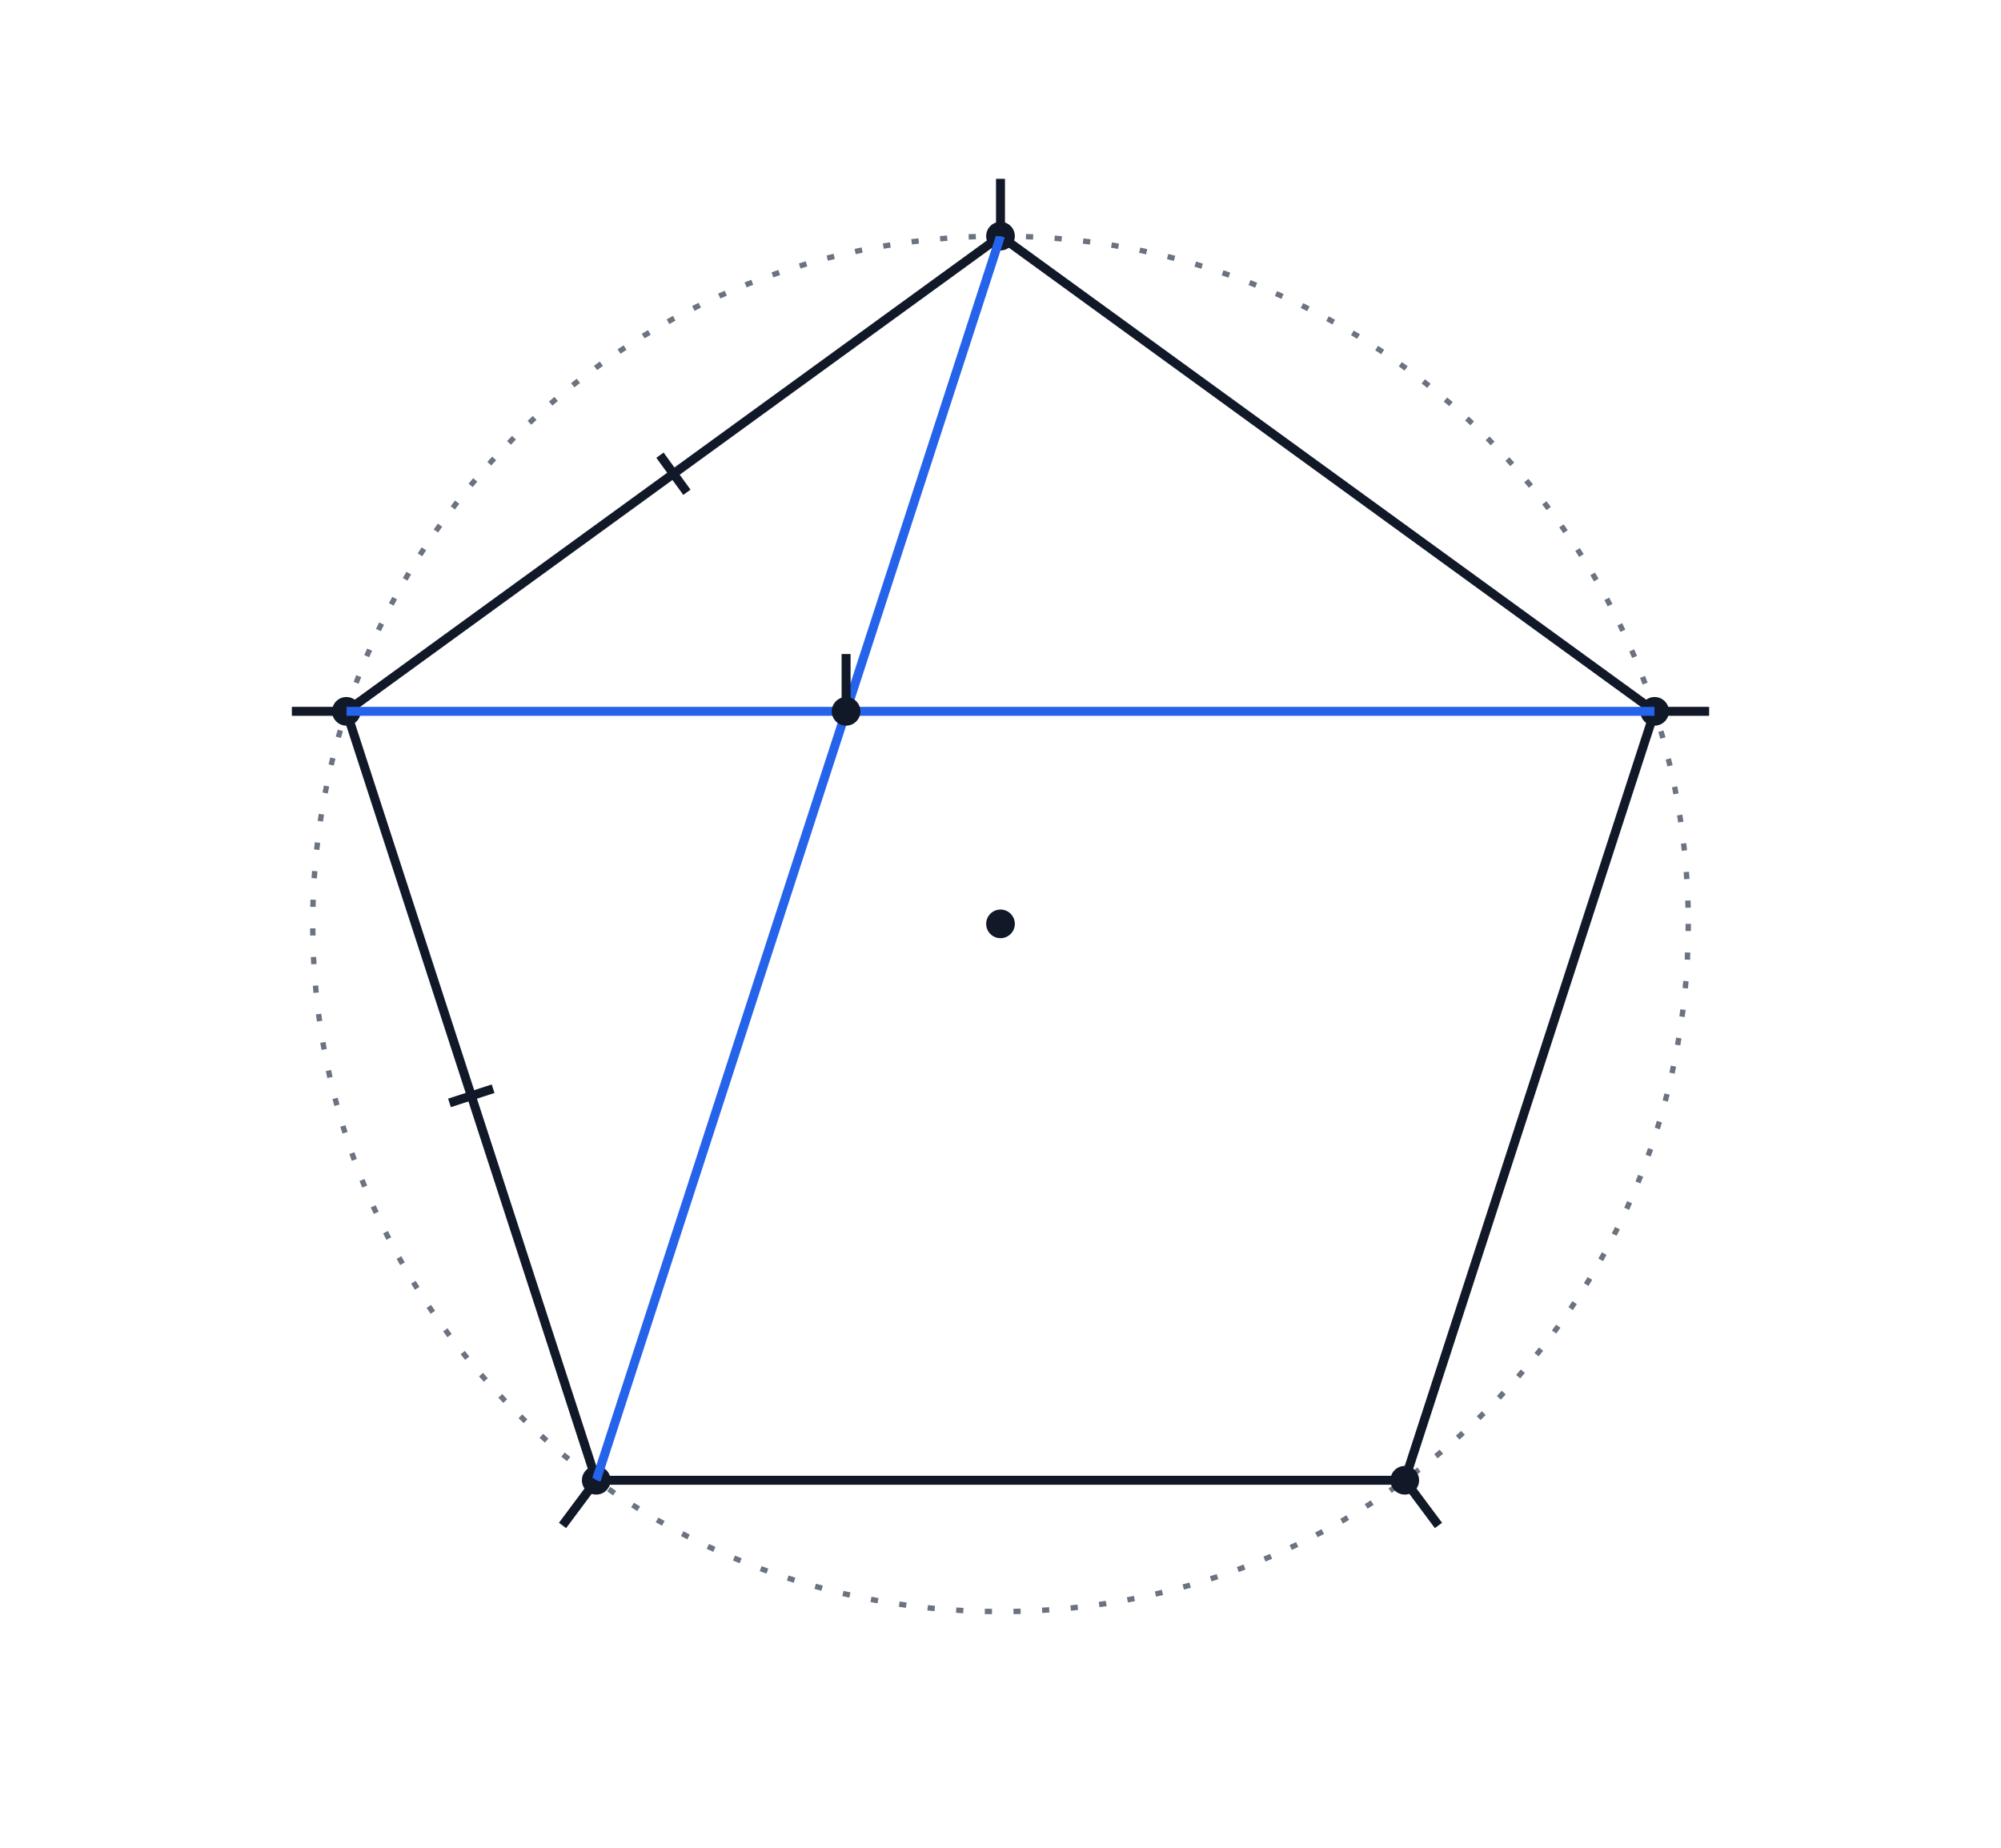
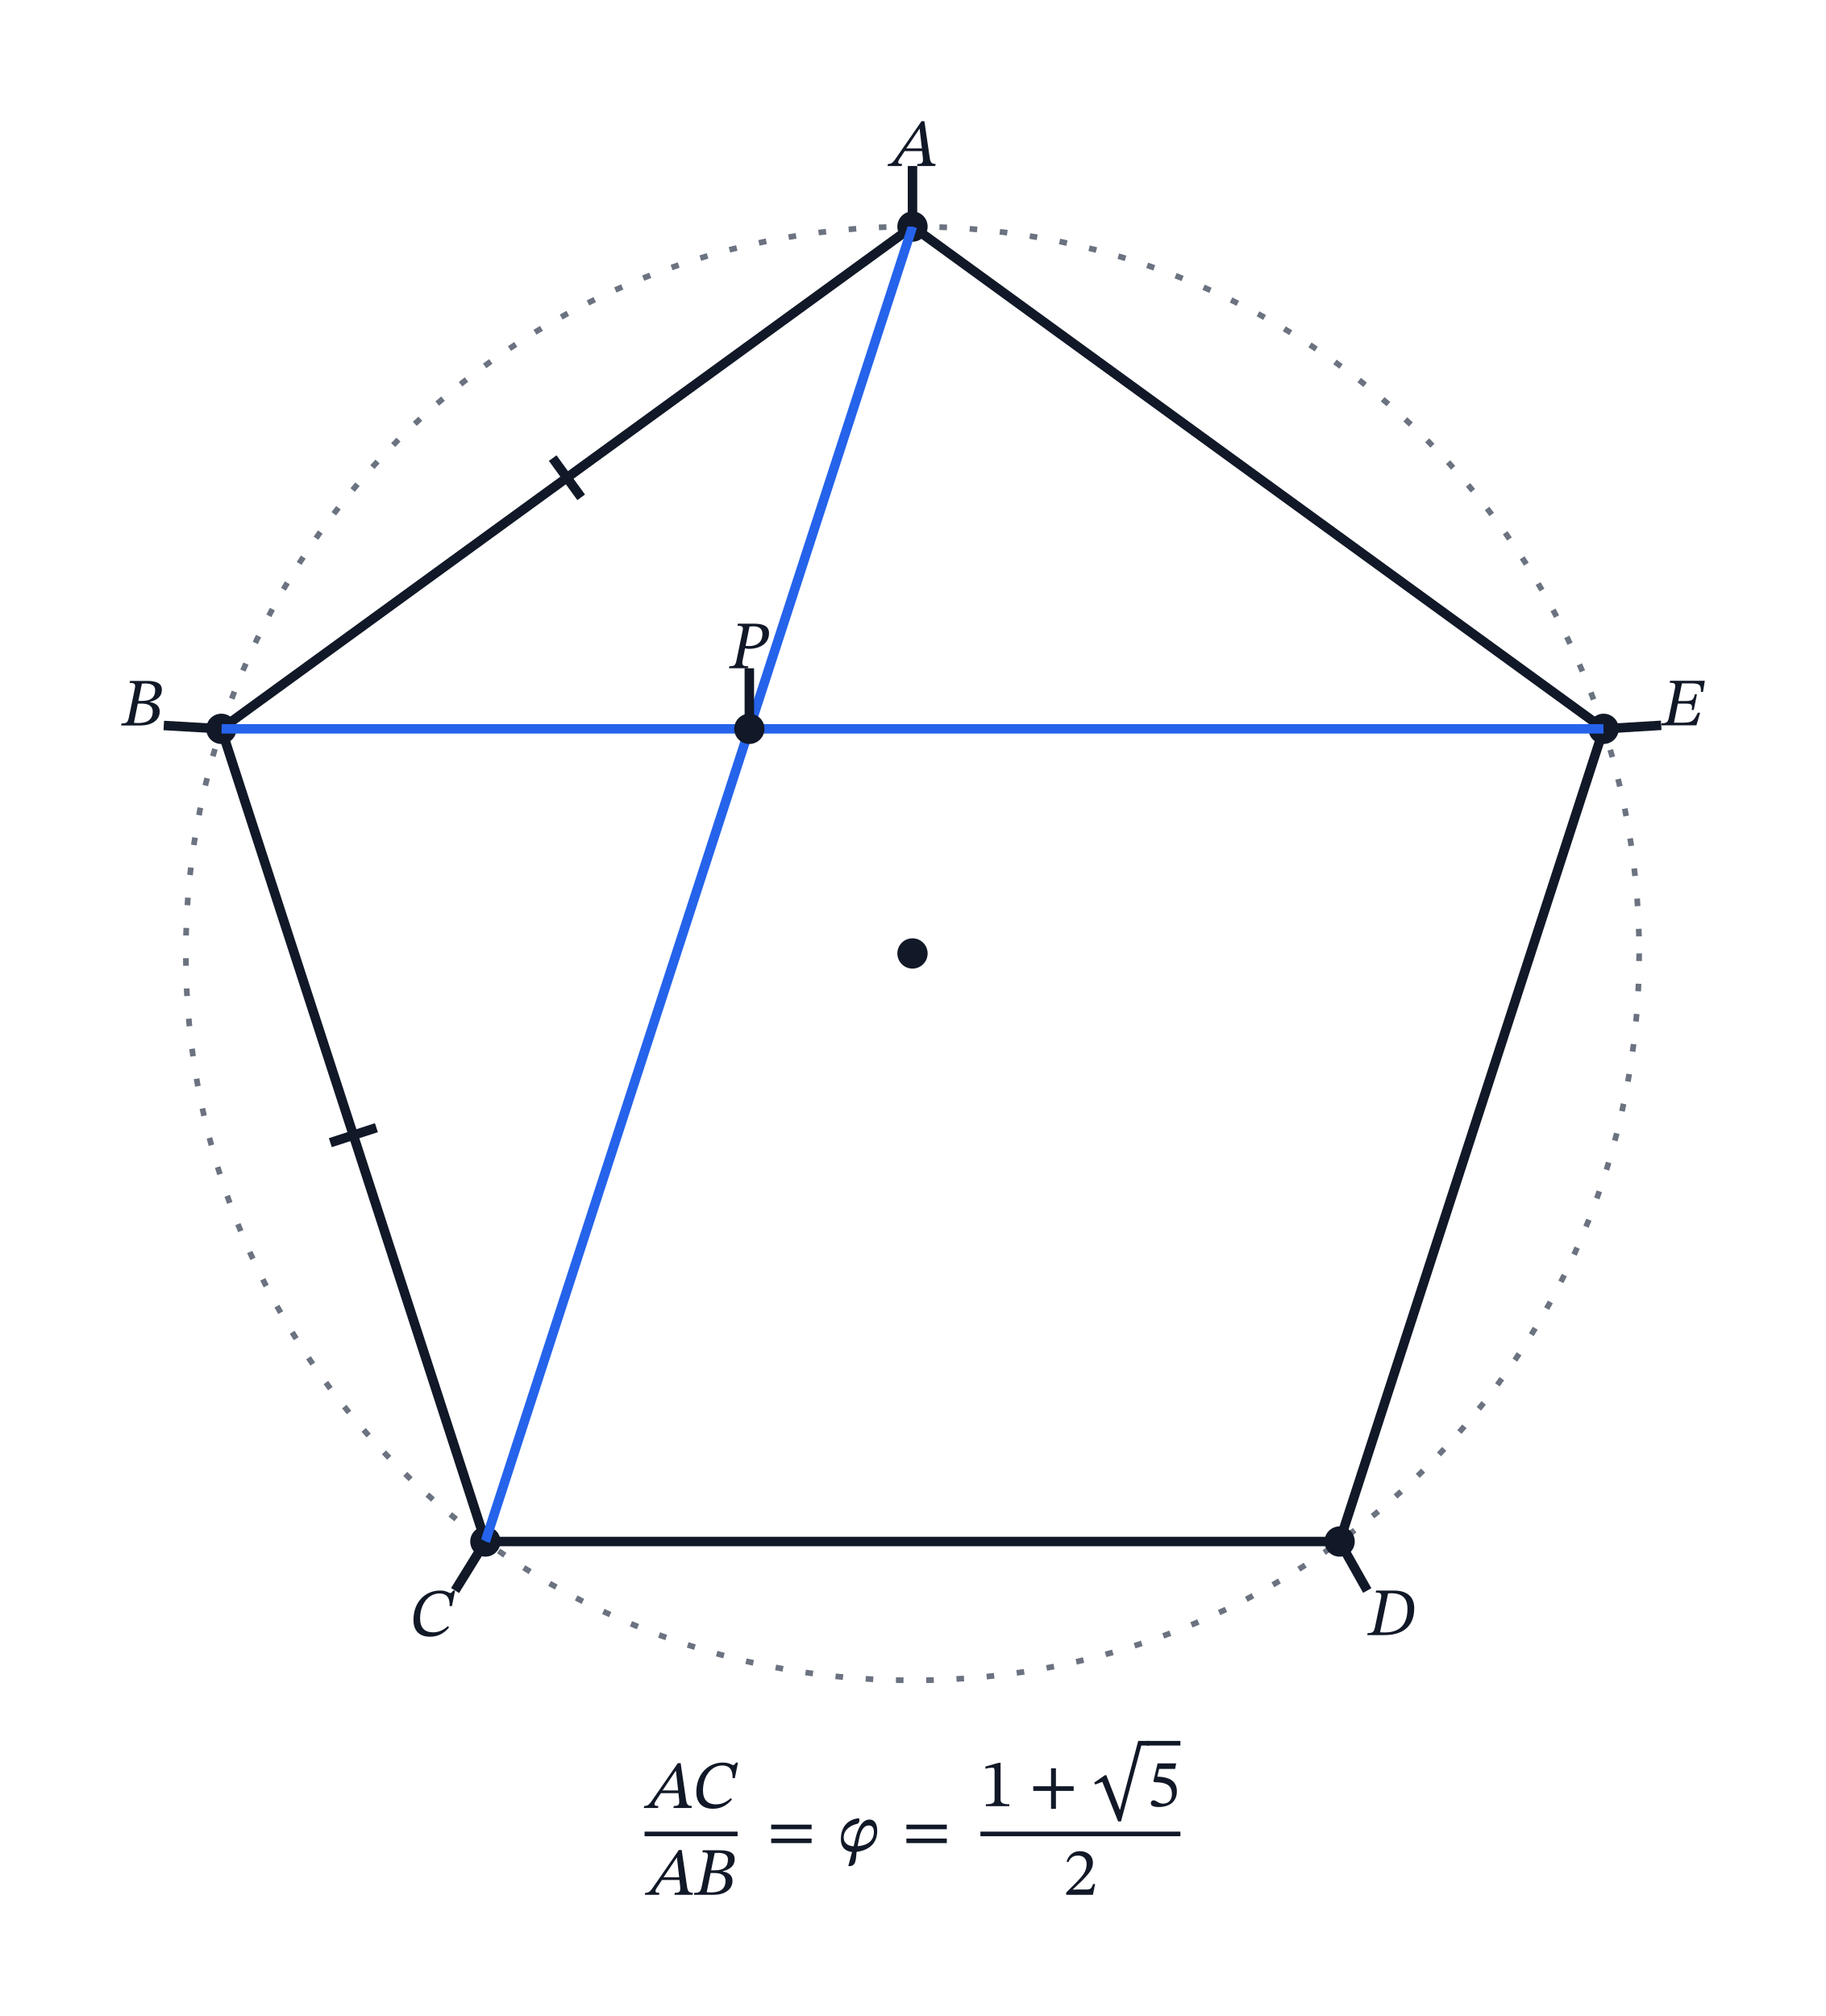
- <svg xmlns="http://www.w3.org/2000/svg" width="279.296" height="257.92" viewBox="0 0 279.296 257.92">
+ <svg xmlns="http://www.w3.org/2000/svg" width="241.217" height="266.253" viewBox="0 0 241.217 266.253">
  <g id="circ" data-source-start="240" data-source-end="244" opacity="1">
-     <circle cx="139.648" cy="128.96" r="96" fill="none" stroke="#6B7280" stroke-width="0.75" stroke-linecap="butt" stroke-linejoin="miter" stroke-dasharray="1 3" />
+     <circle cx="120.546" cy="125.923" r="96" fill="none" stroke="#6B7280" stroke-width="0.75" stroke-linecap="butt" stroke-linejoin="miter" stroke-dasharray="1 3" />
  </g>
  <g id="O" data-source-start="280" data-source-end="281" opacity="1">
-     <circle cx="139.648" cy="128.96" r="2" fill="#111827" stroke="none" />
+     <circle cx="120.546" cy="125.923" r="2" fill="#111827" stroke="none" />
  </g>
  <g id="A" data-source-start="302" data-source-end="303" opacity="1">
-     <circle cx="139.648" cy="32.96" r="2" fill="#111827" stroke="none" />
+     <circle cx="120.546" cy="29.923" r="2" fill="#111827" stroke="none" />
  </g>
  <g id="B" data-source-start="328" data-source-end="329" opacity="1">
-     <circle cx="48.347" cy="99.294" r="2" fill="#111827" stroke="none" />
+     <circle cx="29.244" cy="96.257" r="2" fill="#111827" stroke="none" />
  </g>
  <g id="C" data-source-start="358" data-source-end="359" opacity="1">
-     <circle cx="83.221" cy="206.626" r="2" fill="#111827" stroke="none" />
+     <circle cx="64.118" cy="203.588" r="2" fill="#111827" stroke="none" />
  </g>
  <g id="D" data-source-start="389" data-source-end="390" opacity="1">
-     <circle cx="196.075" cy="206.626" r="2" fill="#111827" stroke="none" />
+     <circle cx="176.973" cy="203.588" r="2" fill="#111827" stroke="none" />
  </g>
  <g id="E" data-source-start="420" data-source-end="421" opacity="1">
-     <circle cx="230.949" cy="99.294" r="2" fill="#111827" stroke="none" />
+     <circle cx="211.847" cy="96.257" r="2" fill="#111827" stroke="none" />
  </g>
  <g id="pent" data-source-start="454" data-source-end="458" opacity="1">
-     <path d="M 139.648 32.96 L 48.347 99.294 L 83.221 206.626 L 196.075 206.626 L 230.949 99.294 Z" fill="none" stroke="#111827" stroke-width="1.25" stroke-linecap="butt" stroke-linejoin="miter" />
+     <path d="M 120.546 29.923 L 29.244 96.257 L 64.118 203.588 L 176.973 203.588 L 211.847 96.257 Z" fill="none" stroke="#111827" stroke-width="1.25" stroke-linecap="butt" stroke-linejoin="miter" />
  </g>
  <g id="d1" data-source-start="493" data-source-end="495" opacity="1">
-     <path d="M 139.648 32.96 L 83.221 206.626" fill="none" stroke="#2563EB" stroke-width="1.25" stroke-linecap="butt" stroke-linejoin="miter" />
+     <path d="M 120.546 29.923 L 64.118 203.588" fill="none" stroke="#2563EB" stroke-width="1.25" stroke-linecap="butt" stroke-linejoin="miter" />
  </g>
  <g id="d2" data-source-start="530" data-source-end="532" opacity="1">
-     <path d="M 48.347 99.294 L 230.949 99.294" fill="none" stroke="#2563EB" stroke-width="1.25" stroke-linecap="butt" stroke-linejoin="miter" />
+     <path d="M 29.244 96.257 L 211.847 96.257" fill="none" stroke="#2563EB" stroke-width="1.25" stroke-linecap="butt" stroke-linejoin="miter" />
  </g>
  <g id="P" data-source-start="644" data-source-end="645" opacity="1">
-     <circle cx="118.095" cy="99.294" r="2" fill="#111827" stroke="none" />
+     <circle cx="98.992" cy="96.257" r="2" fill="#111827" stroke="none" />
  </g>
  <g id="t1" data-source-start="692" data-source-end="694" opacity="1">
-     <path d="M 92.116 63.538 L 95.878 68.716" fill="none" stroke="#111827" stroke-width="1.25" stroke-linecap="butt" stroke-linejoin="miter" />
+     <path d="M 73.014 60.501 L 76.776 65.679" fill="none" stroke="#111827" stroke-width="1.25" stroke-linecap="butt" stroke-linejoin="miter" />
  </g>
  <g id="t2" data-source-start="721" data-source-end="723" opacity="1">
-     <path d="M 62.74 153.949 L 68.827 151.971" fill="none" stroke="#111827" stroke-width="1.25" stroke-linecap="butt" stroke-linejoin="miter" />
+     <path d="M 43.638 150.911 L 49.725 148.934" fill="none" stroke="#111827" stroke-width="1.25" stroke-linecap="butt" stroke-linejoin="miter" />
  </g>
  <g id="lA" data-source-start="814" data-source-end="816" opacity="1">
-     <path d="M 139.648 32.96 L 139.648 24.96" fill="none" stroke="#111827" stroke-width="1.25" stroke-linecap="butt" stroke-linejoin="miter" />
+     <path d="M 120.546 29.923 L 120.546 21.923" fill="none" stroke="#111827" stroke-width="1.25" stroke-linecap="butt" stroke-linejoin="miter" />
+     <path d="M 123.552 21.923 L 123.606 21.654 C 123.068 21.654 122.916 21.457 122.826 20.856 L 122.118 16 L 121.742 16 L 118.642 20.489 C 117.97 21.51 117.799 21.654 117.307 21.654 L 117.244 21.923 L 119.117 21.923 L 119.179 21.654 C 118.785 21.654 118.66 21.6 118.66 21.412 C 118.66 21.242 118.767 21.089 118.884 20.91 L 119.511 19.96 L 121.823 19.96 L 121.912 20.767 C 121.921 20.874 121.93 21 121.93 21.143 C 121.93 21.591 121.652 21.654 121.213 21.654 L 121.159 21.923 Z M 121.787 19.602 L 119.726 19.602 L 121.464 17.012 L 121.491 17.012 Z" fill="#111827" stroke="none" />
  </g>
  <g id="lB" data-source-start="839" data-source-end="841" opacity="1">
-     <path d="M 48.347 99.294 L 40.738 99.294" fill="none" stroke="#111827" stroke-width="1.25" stroke-linecap="butt" stroke-linejoin="miter" />
+     <path d="M 29.244 96.257 L 21.636 95.813" fill="none" stroke="#111827" stroke-width="1.25" stroke-linecap="butt" stroke-linejoin="miter" />
+     <path d="M 19.817 92.686 C 20.668 92.488 21.385 92.049 21.385 91.082 C 21.385 90.437 20.955 89.926 19.441 89.926 L 17.174 89.926 L 17.12 90.195 C 17.783 90.195 17.953 90.293 17.801 91.01 L 17.039 94.693 C 16.887 95.436 16.735 95.544 16.054 95.544 L 16 95.813 L 18.58 95.813 C 19.987 95.813 21.098 95.158 21.098 93.958 C 21.098 93.205 20.516 92.829 19.817 92.73 Z M 18.276 92.569 L 18.742 90.293 C 18.93 90.275 19.011 90.266 19.19 90.266 C 20.193 90.266 20.498 90.661 20.498 91.144 C 20.498 92.031 20.032 92.569 18.796 92.569 Z M 18.204 92.927 L 18.733 92.927 C 19.485 92.927 20.175 93.16 20.175 93.985 C 20.175 95.311 19.055 95.49 18.24 95.49 C 18.016 95.49 17.9 95.481 17.693 95.463 Z" fill="#111827" stroke="none" />
  </g>
  <g id="lC" data-source-start="864" data-source-end="866" opacity="1">
-     <path d="M 83.221 206.626 L 78.518 212.934" fill="none" stroke="#111827" stroke-width="1.25" stroke-linecap="butt" stroke-linejoin="miter" />
+     <path d="M 64.118 203.588 L 60.12 210.06" fill="none" stroke="#111827" stroke-width="1.25" stroke-linecap="butt" stroke-linejoin="miter" />
+     <path d="M 59.162 214.764 C 58.561 215.311 57.934 215.58 57.235 215.58 C 56.053 215.58 55.497 214.944 55.497 213.743 C 55.497 211.772 56.662 210.446 58.042 210.446 C 58.929 210.446 59.448 210.929 59.404 212.121 L 59.699 212.121 L 60.12 210.069 L 59.861 210.069 C 59.717 210.266 59.628 210.392 59.484 210.392 C 59.26 210.392 59.027 210.06 58.122 210.06 C 56.303 210.06 54.619 211.449 54.619 213.967 C 54.619 215.15 55.192 216.162 56.814 216.162 C 57.943 216.162 58.714 215.651 59.323 214.935 Z" fill="#111827" stroke="none" />
  </g>
  <g id="lD" data-source-start="889" data-source-end="891" opacity="1">
-     <path d="M 196.075 206.626 L 200.778 212.934" fill="none" stroke="#111827" stroke-width="1.25" stroke-linecap="butt" stroke-linejoin="miter" />
+     <path d="M 176.973 203.588 L 180.62 210.06" fill="none" stroke="#111827" stroke-width="1.25" stroke-linecap="butt" stroke-linejoin="miter" />
+     <path d="M 181.793 210.06 L 181.74 210.329 C 182.385 210.329 182.564 210.428 182.439 211.082 L 181.659 214.836 C 181.516 215.562 181.354 215.678 180.673 215.678 L 180.62 215.947 L 182.895 215.947 C 185.18 215.947 186.829 214.917 186.829 212.381 C 186.829 210.983 185.987 210.06 184.123 210.06 Z M 183.37 210.446 C 183.532 210.428 183.612 210.419 183.765 210.419 C 185.53 210.419 185.933 211.368 185.933 212.462 C 185.933 214.675 184.822 215.598 182.895 215.598 C 182.662 215.598 182.483 215.598 182.313 215.571 Z" fill="#111827" stroke="none" />
  </g>
  <g id="lE" data-source-start="914" data-source-end="916" opacity="1">
-     <path d="M 230.949 99.294 L 238.558 99.294" fill="none" stroke="#111827" stroke-width="1.25" stroke-linecap="butt" stroke-linejoin="miter" />
+     <path d="M 211.847 96.257 L 219.456 95.792" fill="none" stroke="#111827" stroke-width="1.25" stroke-linecap="butt" stroke-linejoin="miter" />
+     <path d="M 224.59 94.126 L 224.303 94.126 C 223.73 95.21 223.604 95.452 222.224 95.443 L 221.14 95.443 L 221.651 92.925 L 222.636 92.925 C 223.461 92.925 223.622 93.024 223.479 93.767 L 223.756 93.767 L 224.178 91.688 L 223.891 91.688 C 223.747 92.414 223.532 92.584 222.708 92.584 L 221.714 92.584 L 222.197 90.255 L 223.443 90.255 C 224.545 90.255 224.742 90.479 224.697 91.375 L 224.975 91.375 L 225.217 89.905 L 220.629 89.905 L 220.576 90.174 C 221.31 90.174 221.4 90.318 221.257 90.999 L 220.468 94.789 C 220.343 95.416 220.128 95.523 219.509 95.523 L 219.456 95.792 L 224.106 95.792 Z" fill="#111827" stroke="none" />
  </g>
  <g id="lP" data-source-start="939" data-source-end="941" opacity="1">
-     <path d="M 118.095 99.294 L 118.095 91.294" fill="none" stroke="#111827" stroke-width="1.25" stroke-linecap="butt" stroke-linejoin="miter" />
+     <path d="M 98.992 96.257 L 98.992 88.257" fill="none" stroke="#111827" stroke-width="1.25" stroke-linecap="butt" stroke-linejoin="miter" />
+     <path d="M 97.478 82.37 L 97.424 82.639 C 98.025 82.639 98.213 82.738 98.114 83.266 L 97.317 87.119 C 97.173 87.872 97.039 87.988 96.358 87.988 L 96.304 88.257 L 98.795 88.257 L 98.849 87.988 C 98.123 87.988 97.962 87.89 98.114 87.155 L 98.428 85.623 C 98.544 85.659 98.786 85.694 98.965 85.694 C 100.148 85.694 101.591 85.157 101.591 83.607 C 101.591 82.666 100.757 82.37 99.655 82.37 Z M 99.01 82.755 C 99.207 82.738 99.306 82.72 99.494 82.72 C 100.399 82.72 100.722 83.123 100.722 83.714 C 100.722 84.861 99.96 85.327 98.93 85.327 C 98.724 85.327 98.598 85.309 98.5 85.291 Z" fill="#111827" stroke="none" />
+   </g>
+   <g id="phi" data-source-start="982" data-source-end="985" opacity="1">
+     <path d="M 91.355 238.784 L 91.409 238.515 C 90.871 238.515 90.719 238.318 90.629 237.718 L 89.921 232.861 L 89.545 232.861 L 86.445 237.35 C 85.773 238.372 85.603 238.515 85.11 238.515 L 85.047 238.784 L 86.92 238.784 L 86.983 238.515 C 86.588 238.515 86.463 238.461 86.463 238.273 C 86.463 238.103 86.57 237.951 86.687 237.772 L 87.314 236.822 L 89.626 236.822 L 89.715 237.628 C 89.724 237.736 89.733 237.861 89.733 238.004 C 89.733 238.452 89.456 238.515 89.017 238.515 L 88.963 238.784 Z M 89.59 236.463 L 87.529 236.463 L 89.267 233.874 L 89.294 233.874 Z" fill="#111827" stroke="none" />
+     <path d="M 96.534 237.485 C 95.934 238.031 95.306 238.3 94.608 238.3 C 93.425 238.3 92.869 237.664 92.869 236.463 C 92.869 234.492 94.034 233.166 95.414 233.166 C 96.301 233.166 96.821 233.65 96.776 234.842 L 97.072 234.842 L 97.493 232.79 L 97.233 232.79 C 97.089 232.987 97 233.112 96.857 233.112 C 96.633 233.112 96.4 232.781 95.495 232.781 C 93.676 232.781 91.991 234.17 91.991 236.687 C 91.991 237.87 92.565 238.883 94.186 238.883 C 95.315 238.883 96.086 238.372 96.695 237.655 Z" fill="#111827" stroke="none" />
+     <path d="M 85.155 241.902 L 97.439 241.902 L 97.439 242.511 L 85.155 242.511 Z" fill="#111827" stroke="none" />
+     <path d="M 91.489 250.253 L 91.543 249.984 C 91.006 249.984 90.853 249.787 90.764 249.187 L 90.056 244.33 L 89.68 244.33 L 86.579 248.819 C 85.907 249.841 85.737 249.984 85.244 249.984 L 85.182 250.253 L 87.054 250.253 L 87.117 249.984 C 86.723 249.984 86.597 249.93 86.597 249.742 C 86.597 249.572 86.705 249.42 86.821 249.24 L 87.449 248.291 L 89.76 248.291 L 89.85 249.097 C 89.859 249.204 89.868 249.33 89.868 249.473 C 89.868 249.921 89.59 249.984 89.151 249.984 L 89.097 250.253 Z M 89.724 247.932 L 87.664 247.932 L 89.402 245.343 L 89.429 245.343 Z" fill="#111827" stroke="none" />
+     <path d="M 95.486 247.126 C 96.337 246.929 97.054 246.49 97.054 245.522 C 97.054 244.877 96.624 244.366 95.109 244.366 L 92.842 244.366 L 92.789 244.635 C 93.452 244.635 93.622 244.733 93.47 245.45 L 92.708 249.133 C 92.556 249.876 92.403 249.984 91.722 249.984 L 91.669 250.253 L 94.249 250.253 C 95.656 250.253 96.767 249.599 96.767 248.398 C 96.767 247.645 96.185 247.269 95.486 247.171 Z M 93.945 247.009 L 94.41 244.733 C 94.599 244.716 94.679 244.707 94.858 244.707 C 95.862 244.707 96.167 245.101 96.167 245.585 C 96.167 246.472 95.701 247.009 94.464 247.009 Z M 93.873 247.368 L 94.401 247.368 C 95.154 247.368 95.844 247.601 95.844 248.425 C 95.844 249.751 94.724 249.93 93.909 249.93 C 93.685 249.93 93.568 249.921 93.362 249.903 Z" fill="#111827" stroke="none" />
+     <path d="M 107.217 241.588 L 107.217 240.979 L 101.877 240.979 L 101.877 241.588 Z M 107.217 243.416 L 107.217 242.816 L 101.877 242.816 L 101.877 243.416 Z" fill="#111827" stroke="none" />
+     <path d="M 112.775 243.837 C 112.175 243.82 111.458 243.524 111.458 242.664 C 111.458 241.651 112.363 241.069 113.241 240.872 C 113.43 240.818 113.537 240.657 113.537 240.379 C 113.537 240.262 113.501 240.164 113.447 240.128 C 111.664 240.343 111.082 241.642 111.082 242.897 C 111.082 243.918 111.602 244.474 112.56 244.599 L 112.068 246.436 L 112.202 246.463 C 113.098 246.463 113.062 245.567 113.161 244.581 C 114.657 244.375 115.885 243.587 115.885 241.795 C 115.885 240.818 115.49 240.307 114.872 240.307 C 113.931 240.307 113.295 241.427 112.973 242.968 Z M 113.492 242.843 C 113.645 242.028 114.003 241.087 114.765 241.087 C 115.168 241.087 115.446 241.329 115.446 241.947 C 115.446 243.425 114.128 243.775 113.295 243.82 Z" fill="#111827" stroke="none" />
+     <path d="M 125.08 241.588 L 125.08 240.979 L 119.74 240.979 L 119.74 241.588 Z M 125.08 243.416 L 125.08 242.816 L 119.74 242.816 L 119.74 243.416 Z" fill="#111827" stroke="none" />
+     <path d="M 133.336 238.538 L 133.336 238.287 C 132.511 238.287 132.18 238.125 132.18 237.686 L 132.18 232.812 L 131.92 232.812 L 130.182 233.305 L 130.182 233.601 C 130.459 233.511 130.916 233.457 131.096 233.457 C 131.32 233.457 131.391 233.583 131.391 233.896 L 131.391 237.686 C 131.391 238.134 131.078 238.287 130.235 238.287 L 130.235 238.538 Z" fill="#111827" stroke="none" />
+     <path d="M 141.841 236.522 L 141.841 235.912 L 139.493 235.912 L 139.493 233.538 L 138.848 233.538 L 138.848 235.912 L 136.5 235.912 L 136.5 236.522 L 138.848 236.522 L 138.848 238.896 L 139.493 238.896 L 139.493 236.522 Z" fill="#111827" stroke="none" />
+     <path d="M 150.364 229.923 L 147.962 239.017 L 147.926 239.017 L 146.152 234.447 L 145.973 234.447 L 144.549 235.433 L 144.692 235.684 L 145.624 235.325 L 147.711 240.558 L 148.088 240.558 L 150.776 230.532 L 151.815 230.532 L 151.815 229.923 Z" fill="#111827" stroke="none" />
+     <path d="M 151.501 229.923 L 155.937 229.923 L 155.937 230.532 L 151.501 230.532 Z" fill="#111827" stroke="none" />
+     <path d="M 155.238 233.619 L 155.381 232.893 L 152.926 232.893 L 152.371 235.231 L 152.478 235.366 C 152.604 235.366 152.648 235.366 152.881 235.384 C 154.118 235.446 154.817 235.814 154.817 236.934 C 154.817 237.866 154.252 238.206 153.616 238.206 C 153.043 238.206 152.747 237.767 152.389 237.767 C 152.165 237.767 152.03 237.946 152.03 238.152 C 152.03 238.484 152.371 238.654 153.061 238.654 C 154.485 238.654 155.471 237.955 155.471 236.575 C 155.471 235.169 154.369 234.748 153.311 234.667 L 152.89 234.64 L 153.132 233.619 Z" fill="#111827" stroke="none" />
+     <path d="M 129.519 241.902 L 155.937 241.902 L 155.937 242.511 L 129.519 242.511 Z" fill="#111827" stroke="none" />
+     <path d="M 144.668 248.819 L 144.408 248.819 C 144.202 249.357 144.085 249.545 143.61 249.545 L 142.365 249.545 L 141.738 249.572 L 141.738 249.527 L 142.92 248.407 C 143.87 247.448 144.381 246.83 144.381 246.033 C 144.381 245.092 143.673 244.483 142.66 244.483 C 141.791 244.483 141.182 244.984 140.904 245.853 L 141.119 245.943 C 141.451 245.271 141.845 245.065 142.428 245.065 C 143.117 245.065 143.548 245.495 143.548 246.167 C 143.548 247.108 143.1 247.672 142.212 248.586 L 140.851 249.948 L 140.851 250.253 L 144.381 250.253 Z" fill="#111827" stroke="none" />
  </g>
</svg>
